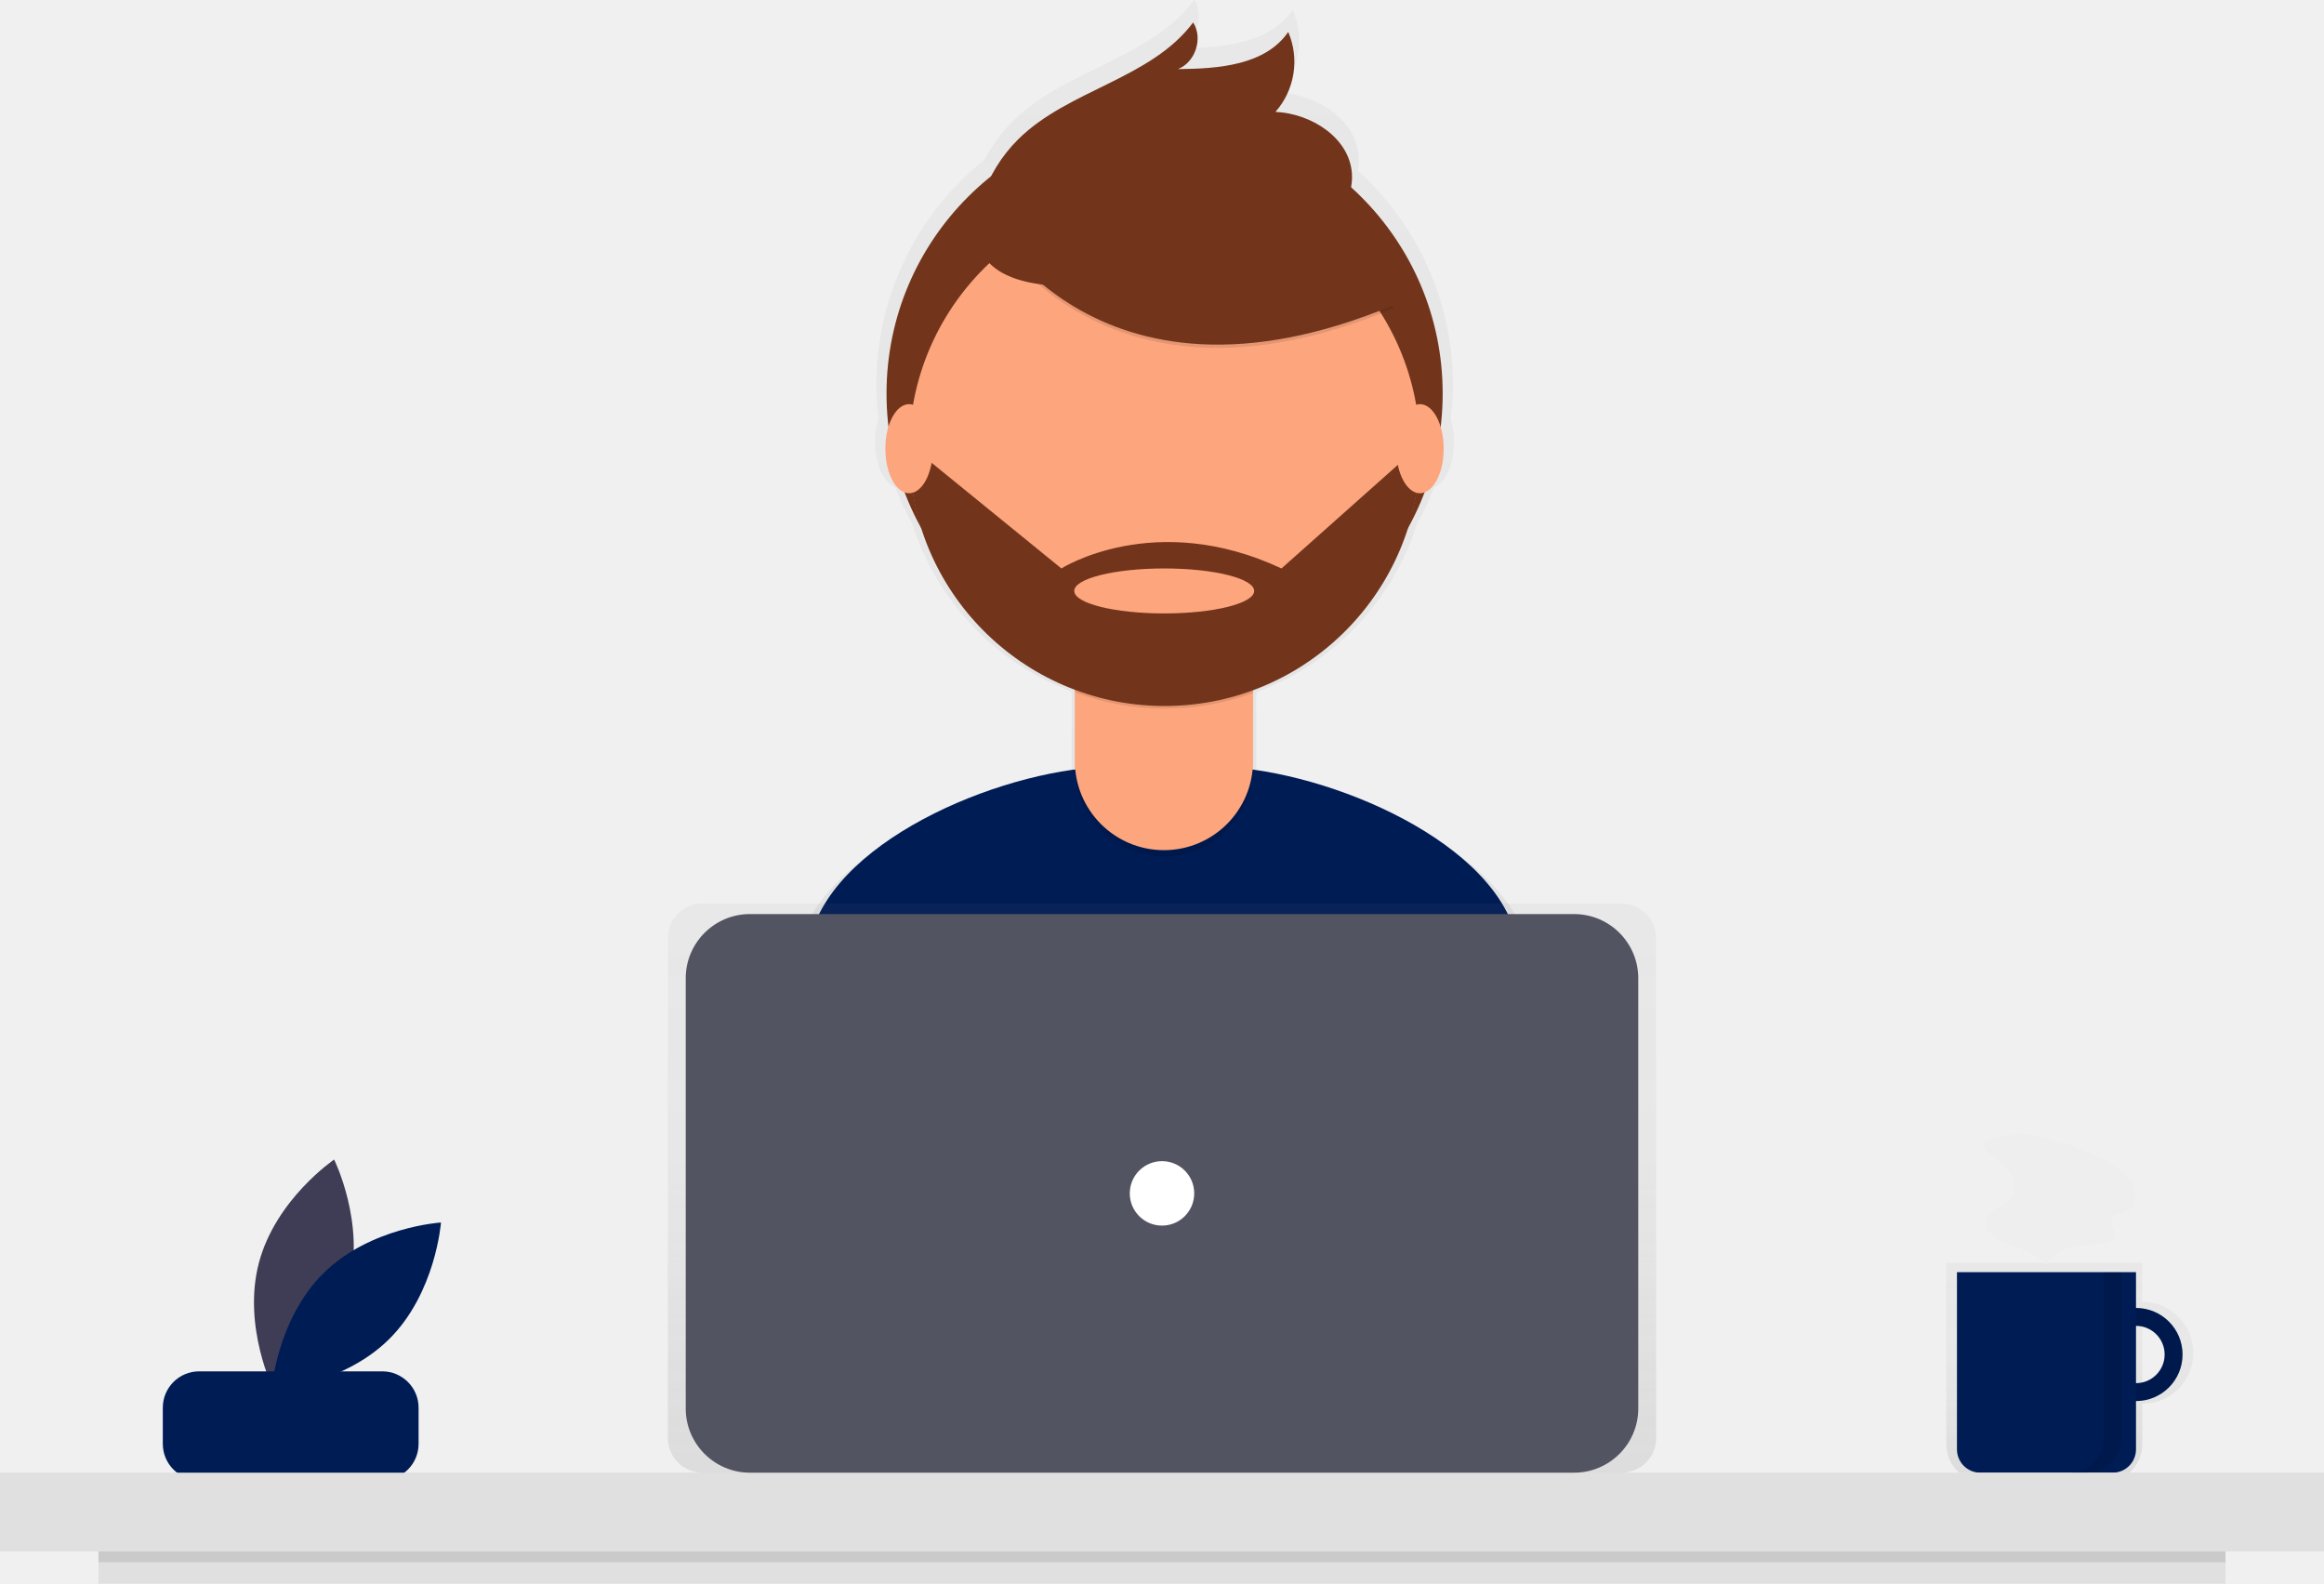
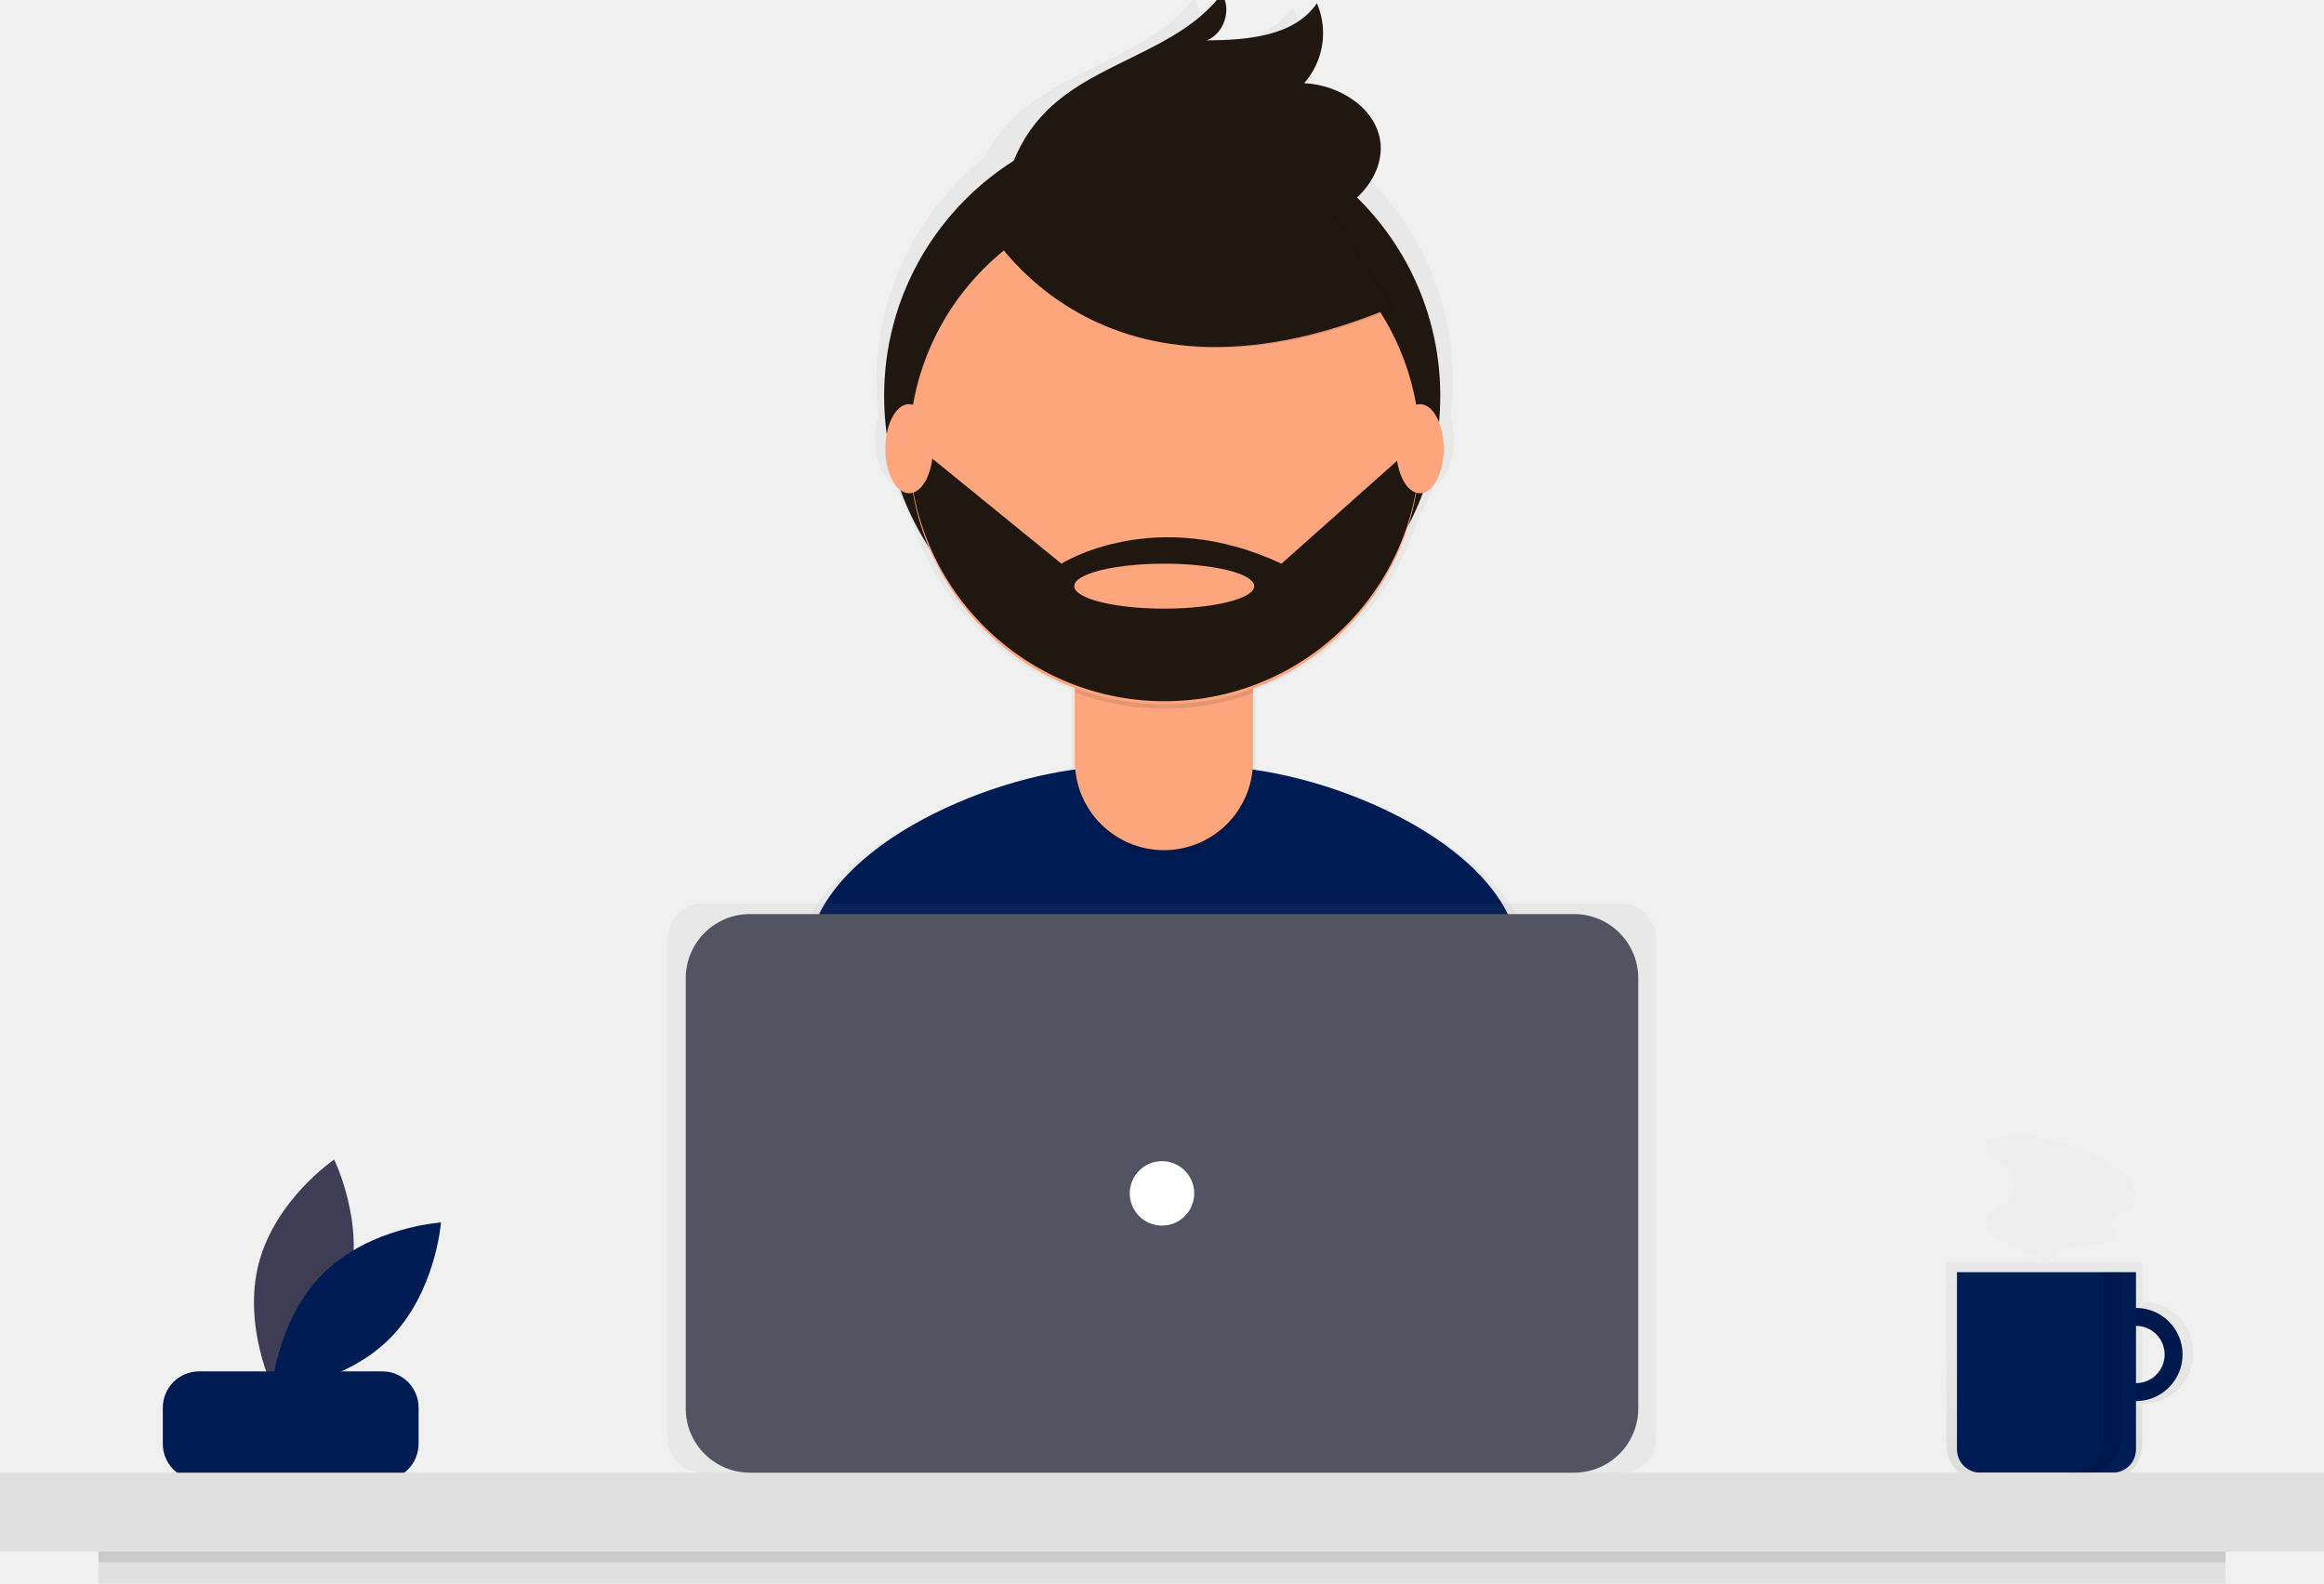
- <svg xmlns="http://www.w3.org/2000/svg" xmlns:xlink="http://www.w3.org/1999/xlink" id="e2165270-d70d-4354-9ac9-1848d055b0c2" data-name="Layer 1" width="971.44" height="662" viewBox="0 0 971.44 662">
+ <svg xmlns="http://www.w3.org/2000/svg" xmlns:xlink="http://www.w3.org/1999/xlink" width="971.44" height="662" data-name="Layer 1">
  <defs>
-     <linearGradient id="afa9b5ae-644d-481c-a512-b5b81b77e42b" x1="979.446" y1="738.59" x2="979.446" y2="646.785" gradientUnits="userSpaceOnUse">
-       <stop offset="0" stop-color="gray" stop-opacity="0.25" />
-       <stop offset="0.535" stop-color="gray" stop-opacity="0.12" />
-       <stop offset="1" stop-color="gray" stop-opacity="0.1" />
+     <linearGradient y2="0" x2="0.5" y1="1" x1="0.5" id="afa9b5ae-644d-481c-a512-b5b81b77e42b">
+       <stop stop-opacity="0.25" stop-color="gray" offset="0" />
+       <stop stop-opacity="0.12" stop-color="gray" offset="0.535" />
+       <stop stop-opacity="0.1" stop-color="gray" offset="1" />
    </linearGradient>
-     <linearGradient id="bf9220ea-365d-417c-960f-9ff5535a2d22" x1="600.652" y1="650.105" x2="600.652" y2="119" xlink:href="#afa9b5ae-644d-481c-a512-b5b81b77e42b" />
-     <linearGradient id="b4202d31-0de8-4369-b735-813ee4300deb" x1="485.72" y1="615.598" x2="485.72" y2="377.704" xlink:href="#afa9b5ae-644d-481c-a512-b5b81b77e42b" />
+     <linearGradient xlink:href="#afa9b5ae-644d-481c-a512-b5b81b77e42b" y2="119" x2="600.652" y1="650.105" x1="600.652" id="bf9220ea-365d-417c-960f-9ff5535a2d22" />
+     <linearGradient xlink:href="#afa9b5ae-644d-481c-a512-b5b81b77e42b" y2="377.704" x2="485.72" y1="615.598" x1="485.72" id="b4202d31-0de8-4369-b735-813ee4300deb" />
  </defs>
-   <path d="M260.114,656.809c-6.985,26.598-31.459,43.22-31.459,43.22s-13.15-26.502-6.166-53.1,31.459-43.22,31.459-43.22S267.098,630.211,260.114,656.809Z" transform="translate(-114.2798 -119)" fill="#3f3d56" />
-   <path d="M249.52,651.183c-19.563,19.327-21.751,48.831-21.751,48.831s29.528-1.831,49.091-21.159,21.751-48.831,21.751-48.831S269.082,631.855,249.52,651.183Z" transform="translate(-114.2798 -119)" fill="#001c55" />
-   <rect x="68.053" y="573.241" width="106.916" height="45.496" rx="15.198" fill="#001c55" />
-   <g opacity="0.7">
-     <path d="M1009.774,663.178V646.785H927.805V722.606a15.984,15.984,0,0,0,15.984,15.984h50.001a15.984,15.984,0,0,0,15.984-15.984V705.802a21.312,21.312,0,0,0,0-42.624Zm0,34.427v-26.23a13.115,13.115,0,0,1,0,26.23Z" transform="translate(-114.2798 -119)" fill="url(#afa9b5ae-644d-481c-a512-b5b81b77e42b)" />
+   <g>
+     <path id="svg_1" fill="#3f3d56" d="m145.834,537.809c-6.985,26.598 -31.459,43.22 -31.459,43.22s-13.15,-26.502 -6.166,-53.1s31.459,-43.22 31.459,-43.22s13.15,26.502 6.166,53.1z" />
+     <path id="svg_2" fill="#001c55" d="m135.24,532.183c-19.563,19.327 -21.751,48.831 -21.751,48.831s29.528,-1.831 49.091,-21.159s21.751,-48.831 21.751,-48.831s-29.529,1.831 -49.091,21.159z" />
+     <rect id="svg_3" fill="#001c55" rx="15.198" height="45.496" width="106.916" y="573.241" x="68.053" />
+     <g id="svg_4" opacity="0.7">
+       <path id="svg_5" fill="url(#afa9b5ae-644d-481c-a512-b5b81b77e42b)" d="m895.494,544.178l0,-16.394l-81.969,0l0,75.821a15.984,15.984 0 0 0 15.984,15.984l50.001,0a15.984,15.984 0 0 0 15.984,-15.984l0,-16.804a21.312,21.312 0 0 0 0,-42.624l-0,0zm0,34.427l0,-26.23a13.115,13.115 0 0 1 0,26.23z" />
+     </g>
+     <path id="svg_6" fill="#001c55" d="m892.857,546.744a19.459,19.459 0 1 0 19.459,19.459a19.459,19.459 0 0 0 -19.459,-19.459zm0,31.433a11.975,11.975 0 1 1 11.975,-11.975a11.975,11.975 0 0 1 -11.975,11.975z" />
+     <path id="svg_7" opacity="0.1" d="m892.857,546.744a19.459,19.459 0 1 0 19.459,19.459a19.459,19.459 0 0 0 -19.459,-19.459zm0,31.433a11.975,11.975 0 1 1 11.975,-11.975a11.975,11.975 0 0 1 -11.975,11.975z" />
+     <path id="svg_8" fill="#001c55" d="m818.016,531.776l74.841,0a0,0 0 0 1 0,0l0,74.072a9.75,9.75 0 0 1 -9.75,9.75l-55.341,0a9.75,9.75 0 0 1 -9.75,-9.75l0,-74.072a0,0 0 0 1 0,0z" />
+     <rect id="svg_9" fill="#e0e0e0" height="32.93" width="971.44" y="615.598" />
+     <g id="svg_10" opacity="0.7">
+       <path id="svg_11" fill="url(#bf9220ea-365d-417c-960f-9ff5535a2d22)" d="m638.969,394.265c-10.412,-37.792 -69.438,-65.389 -113.851,-71.508c0.006,-0.279 0.021,-0.555 0.021,-0.836l0,-32.35c0.047,-0.017 0.096,-0.032 0.143,-0.049l0,-1.226a110.939,110.939 0 0 0 67.01,-70.232a119.882,119.882 0 0 0 7.15,-15.416c4.741,-1.726 8.322,-9.545 8.322,-18.939a33.069,33.069 0 0 0 -1.338,-9.495a121.528,121.528 0 0 0 0.889,-14.419a120.179,120.179 0 0 0 -39.697,-89.382a23.448,23.448 0 0 0 0.375,-5.877c-1.005,-15.527 -17.589,-26.076 -33.133,-26.781a32.8,32.8 0 0 0 5.531,-34.637c-9.911,14.439 -30.259,15.974 -47.772,16.088c7.557,-2.926 10.957,-13.397 6.562,-20.205c-18.304,24.534 -53.985,29.077 -75.756,50.594a63.863,63.863 0 0 0 -11.78,16.067a120.241,120.241 0 0 0 -45.319,94.135a121.556,121.556 0 0 0 0.872,14.289a32.964,32.964 0 0 0 -1.38,9.625c0,9.437 3.615,17.28 8.388,18.958a119.884,119.884 0 0 0 7.183,15.467a110.917,110.917 0 0 0 66.541,69.985l0,33.802c0,0.26 0.014,0.517 0.02,0.776c-44.581,6.014 -104.079,33.828 -114.398,71.924c-8.911,32.899 -18.424,69.028 -23.157,90.241c40.568,28.506 125.693,45.243 179.041,45.243c50.687,0 133.533,-15.107 172.907,-41.063c-4.265,-23.308 -14.077,-61.024 -23.376,-94.777z" />
+     </g>
+     <path id="svg_12" fill="#001c55" d="m489.331,521.722c48.896,0 128.814,-14.573 166.797,-39.612c-4.114,-22.484 -13.58,-58.868 -22.55,-91.428c-11.424,-41.468 -83.528,-70.216 -126.54,-70.216l-41.449,0c-43.146,0 -115.353,28.915 -126.634,70.56c-8.596,31.736 -17.773,66.589 -22.338,87.052c39.135,27.498 121.252,43.645 172.714,43.645z" />
+     <circle id="svg_13" fill="#211711" r="116.236" cy="165.497" cx="485.807" />
+     <path id="svg_14" opacity="0.1" d="m449.291,261.311l74.479,0a0,0 0 0 1 0,0l0,59.583a37.239,37.239 0 0 1 -37.239,37.239l-0,0a37.239,37.239 0 0 1 -37.239,-37.239l0,-59.583a0,0 0 0 1 -0,0z" />
+     <path id="svg_15" fill="#fda57d" d="m459.974,258.553l53.113,0a10.683,10.683 0 0 1 10.683,10.683l0,48.9a37.239,37.239 0 0 1 -37.239,37.239l-0,0a37.239,37.239 0 0 1 -37.239,-37.239l0,-48.9a10.683,10.683 0 0 1 10.683,-10.683z" />
+     <path id="svg_16" opacity="0.1" d="m449.429,289.434a107.191,107.191 0 0 0 74.479,0.206l0,-9.149l-74.479,0l0,8.943z" />
+     <circle id="svg_17" fill="#fda57d" r="106.753" cy="187.668" cx="486.807" />
+     <path id="svg_18" opacity="0.1" d="m410.766,90.565s44.99,91.323 171.901,38.275l-29.546,-46.333l-52.376,-18.802l-89.98,26.86z" />
+     <path id="svg_19" fill="#211711" d="m409.766,90.222s44.99,91.323 171.901,38.275l-29.546,-46.333l-52.376,-18.802l-89.98,26.86z" />
+     <path id="svg_20" fill="#211711" d="m422.367,71.052a61.67,61.67 0 0 1 15.285,-24.863c21.001,-20.757 55.422,-25.139 73.079,-48.806c4.24,6.568 0.959,16.668 -6.33,19.491c16.894,-0.11 36.523,-1.59 46.084,-15.519a31.642,31.642 0 0 1 -5.336,33.413c14.994,0.681 30.993,10.857 31.962,25.835c0.646,9.979 -5.611,19.427 -13.811,25.149s-18.121,8.35 -27.886,10.503c-28.505,6.285 -131.646,32.627 -113.046,-25.203z" />
+     <path id="svg_21" fill="#211711" d="m593.556,186.602l-2.83,0l-55.062,49.019c-53.048,-24.845 -91.994,0 -91.994,0l-57.748,-47.004l-5.823,0.732a106.75,106.75 0 0 0 213.458,-2.746zm-106.911,67.82c-20.768,0 -37.603,-4.209 -37.603,-9.401s16.836,-9.401 37.603,-9.401s37.603,4.209 37.603,9.401s-16.836,9.401 -37.603,9.401z" />
+     <ellipse id="svg_22" fill="#fda57d" ry="18.62" rx="9.93" cy="187.566" cx="380.011" />
+     <ellipse id="svg_23" fill="#fda57d" ry="18.62" rx="9.93" cy="187.566" cx="593.545" />
+     <g id="svg_24" opacity="0.7">
+       <rect id="svg_25" fill="url(#b4202d31-0de8-4369-b735-813ee4300deb)" rx="14.5" height="237.894" width="413.124" y="377.704" x="279.158" />
+     </g>
+     <rect id="svg_26" fill="#535461" rx="26.835" height="233.505" width="398.156" y="382.093" x="286.642" />
+     <circle id="svg_27" fill="#fff" r="13.471" cy="498.846" cx="485.72" />
+     <rect id="svg_28" fill="#e0e0e0" height="13.471" width="889.115" y="648.529" x="41.163" />
+     <rect id="svg_29" opacity="0.1" height="4.49" width="889.115" y="648.529" x="41.163" />
+     <path id="svg_30" opacity="0.1" d="m879.386,531.776l0,69.228a14.594,14.594 0 0 1 -14.594,14.594l7.484,0a14.594,14.594 0 0 0 14.594,-14.594l0,-69.228l-7.484,0z" />
+     <path id="svg_31" fill="#eee" d="m832.785,475.979c-1.262,0.216 -2.686,0.557 -3.305,1.678c-0.982,1.78 0.797,3.786 2.421,5.009c2.999,2.259 6.16,4.478 8.199,7.632s2.679,7.554 0.451,10.576c-2.91,3.946 -9.852,4.795 -10.524,9.652c-0.431,3.118 2.264,5.778 4.995,7.343c6.741,3.862 15.432,4.892 20.315,10.935c2.02,-4.154 6.538,-6.555 11.042,-7.58s9.183,-0.949 13.749,-1.644c1.474,-0.225 3.135,-0.675 3.794,-2.012c1.276,-2.59 -2.362,-5.697 -1.106,-8.298c0.956,-1.979 3.763,-1.826 5.813,-2.618c3.338,-1.291 4.715,-5.587 3.767,-9.038s-3.624,-6.148 -6.438,-8.36c-7.584,-5.96 -16.704,-9.464 -25.927,-11.985c-4.29,-1.172 -9.326,-3.011 -13.781,-3.189c-4.301,-0.172 -9.207,1.172 -13.464,1.901z" />
  </g>
-   <path d="M1007.137,665.744a19.459,19.459,0,1,0,19.459,19.459A19.459,19.459,0,0,0,1007.137,665.744Zm0,31.433a11.975,11.975,0,1,1,11.975-11.975A11.975,11.975,0,0,1,1007.137,697.178Z" transform="translate(-114.2798 -119)" fill="#001c55" />
-   <path d="M1007.137,665.744a19.459,19.459,0,1,0,19.459,19.459A19.459,19.459,0,0,0,1007.137,665.744Zm0,31.433a11.975,11.975,0,1,1,11.975-11.975A11.975,11.975,0,0,1,1007.137,697.178Z" transform="translate(-114.2798 -119)" opacity="0.1" />
-   <path d="M818.016,531.776H892.857a0,0,0,0,1,0,0v74.072a9.75,9.75,0,0,1-9.75,9.75H827.766a9.75,9.75,0,0,1-9.75-9.75V531.776A0,0,0,0,1,818.016,531.776Z" fill="#001c55" />
-   <rect y="615.598" width="971.44" height="32.93" fill="#e0e0e0" />
-   <g opacity="0.7">
-     <path d="M753.249,514.265c-10.412-37.792-69.438-65.389-113.851-71.508.006-.279.021-.555.021-.836V409.571c.047-.017.096-.032.143-.049v-1.226A110.939,110.939,0,0,0,706.573,338.064a119.882,119.882,0,0,0,7.15-15.416c4.741-1.726,8.322-9.545,8.322-18.939a33.069,33.069,0,0,0-1.338-9.495,121.528,121.528,0,0,0,.889-14.419,120.179,120.179,0,0,0-39.697-89.382,23.448,23.448,0,0,0,.375-5.877c-1.005-15.527-17.589-26.076-33.133-26.781a32.8,32.8,0,0,0,5.531-34.637c-9.911,14.439-30.259,15.974-47.772,16.088,7.557-2.926,10.957-13.397,6.562-20.205-18.304,24.534-53.985,29.077-75.756,50.594a63.863,63.863,0,0,0-11.78,16.067,120.241,120.241,0,0,0-45.319,94.135,121.556,121.556,0,0,0,.872,14.289,32.964,32.964,0,0,0-1.38,9.625c0,9.437,3.615,17.28,8.388,18.958a119.884,119.884,0,0,0,7.183,15.467,110.917,110.917,0,0,0,66.541,69.985v33.802c0,.26.014.517.02.776-44.581,6.014-104.079,33.828-114.398,71.924-8.911,32.899-18.424,69.028-23.157,90.241,40.568,28.506,125.693,45.243,179.041,45.243,50.687,0,133.533-15.107,172.907-41.063C772.361,585.734,762.548,548.018,753.249,514.265Z" transform="translate(-114.2798 -119)" fill="url(#bf9220ea-365d-417c-960f-9ff5535a2d22)" />
-   </g>
-   <path d="M603.61,640.722c48.896,0,128.814-14.573,166.797-39.612-4.114-22.484-13.58-58.868-22.55-91.428-11.424-41.468-83.528-70.216-126.54-70.216h-41.449c-43.146,0-115.353,28.915-126.634,70.56-8.596,31.736-17.773,66.589-22.338,87.052C470.031,624.575,552.148,640.722,603.61,640.722Z" transform="translate(-114.2798 -119)" fill="#001c55" />
-   <circle cx="486.807" cy="164.497" r="116.236" fill="#72351c" />
-   <path d="M449.291,261.311H523.77a0,0,0,0,1,0,0v59.583a37.239,37.239,0,0,1-37.239,37.239h-0a37.239,37.239,0,0,1-37.239-37.239V261.311A0,0,0,0,1,449.291,261.311Z" opacity="0.1" />
-   <path d="M459.974,258.553H513.087a10.683,10.683,0,0,1,10.683,10.683v48.9a37.239,37.239,0,0,1-37.239,37.239h-0a37.239,37.239,0,0,1-37.239-37.239V269.236A10.683,10.683,0,0,1,459.974,258.553Z" fill="#fda57d" />
-   <path d="M563.709,408.434a107.191,107.191,0,0,0,74.479.206v-9.149H563.709Z" transform="translate(-114.2798 -119)" opacity="0.1" />
-   <circle cx="486.807" cy="187.668" r="106.753" fill="#fda57d" />
-   <path d="M525.046,209.565S570.036,300.888,696.948,247.84L667.402,201.507l-52.376-18.802Z" transform="translate(-114.2798 -119)" opacity="0.1" />
-   <path d="M525.046,208.222s44.99,91.323,171.901,38.275L667.402,200.164,615.026,181.362Z" transform="translate(-114.2798 -119)" fill="#72351c" />
-   <path d="M524.647,202.052a61.67,61.67,0,0,1,15.285-24.863c21.001-20.757,55.422-25.139,73.079-48.806,4.24,6.568.959,16.668-6.33,19.491,16.894-.11,36.523-1.59,46.084-15.519a31.642,31.642,0,0,1-5.336,33.413c14.994.681,30.993,10.857,31.962,25.835.646,9.979-5.611,19.427-13.811,25.149s-18.121,8.35-27.886,10.503C609.188,233.54,506.046,259.882,524.647,202.052Z" transform="translate(-114.2798 -119)" fill="#72351c" />
-   <path d="M707.836,307.602h-2.83l-55.062,49.019c-53.048-24.845-91.994,0-91.994,0L500.201,309.617l-5.823.732a106.75,106.75,0,0,0,213.458-2.746ZM600.924,375.423c-20.768,0-37.603-4.209-37.603-9.401s16.836-9.401,37.603-9.401,37.603,4.209,37.603,9.401S621.692,375.423,600.924,375.423Z" transform="translate(-114.2798 -119)" fill="#72351c" />
-   <ellipse cx="380.011" cy="187.566" rx="9.93" ry="18.62" fill="#fda57d" />
-   <ellipse cx="593.545" cy="187.566" rx="9.93" ry="18.62" fill="#fda57d" />
-   <g opacity="0.7">
-     <rect x="279.158" y="377.704" width="413.124" height="237.894" rx="14.5" fill="url(#b4202d31-0de8-4369-b735-813ee4300deb)" />
-   </g>
-   <rect x="286.642" y="382.093" width="398.156" height="233.505" rx="26.835" fill="#535461" />
-   <circle cx="485.72" cy="498.846" r="13.471" fill="#fff" />
-   <rect x="41.163" y="648.529" width="889.115" height="13.471" fill="#e0e0e0" />
-   <rect x="41.163" y="648.529" width="889.115" height="4.49" opacity="0.1" />
-   <path d="M993.665,650.776v69.228a14.594,14.594,0,0,1-14.594,14.594h7.484a14.594,14.594,0,0,0,14.594-14.594V650.776Z" transform="translate(-114.2798 -119)" opacity="0.1" />
-   <path d="M947.064,594.979c-1.262.216-2.686.557-3.305,1.678-.982,1.78.797,3.786,2.421,5.009,2.999,2.259,6.16,4.478,8.199,7.632s2.679,7.554.451,10.576c-2.91,3.946-9.852,4.795-10.524,9.652-.431,3.118,2.264,5.778,4.995,7.343,6.741,3.862,15.432,4.892,20.315,10.935,2.02-4.154,6.538-6.555,11.042-7.58s9.183-.949,13.749-1.644c1.474-.225,3.135-.675,3.794-2.012,1.276-2.59-2.362-5.697-1.106-8.298.956-1.979,3.763-1.826,5.813-2.618,3.338-1.291,4.715-5.587,3.767-9.038s-3.624-6.148-6.438-8.36c-7.584-5.96-16.704-9.464-25.927-11.985-4.29-1.172-9.326-3.011-13.781-3.189C956.227,592.907,951.322,594.251,947.064,594.979Z" transform="translate(-114.2798 -119)" fill="#eee" />
</svg>
